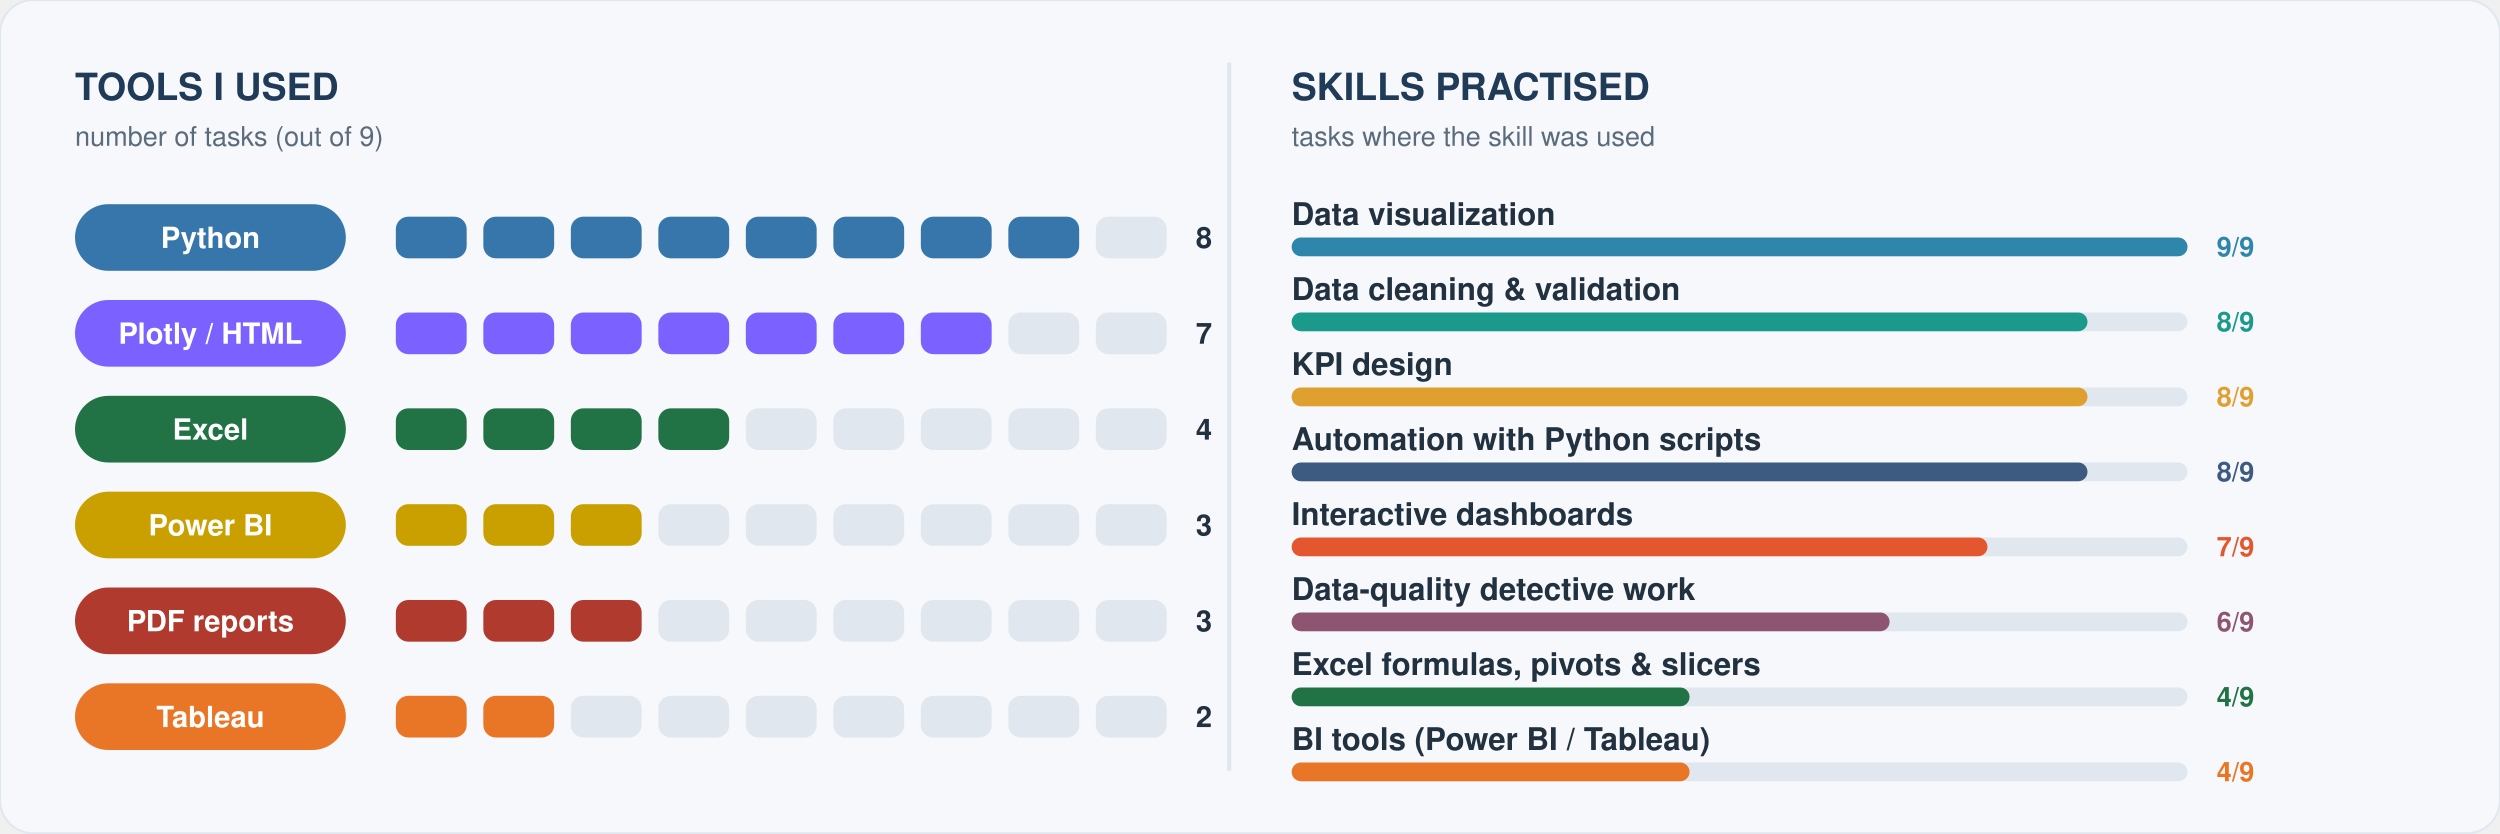
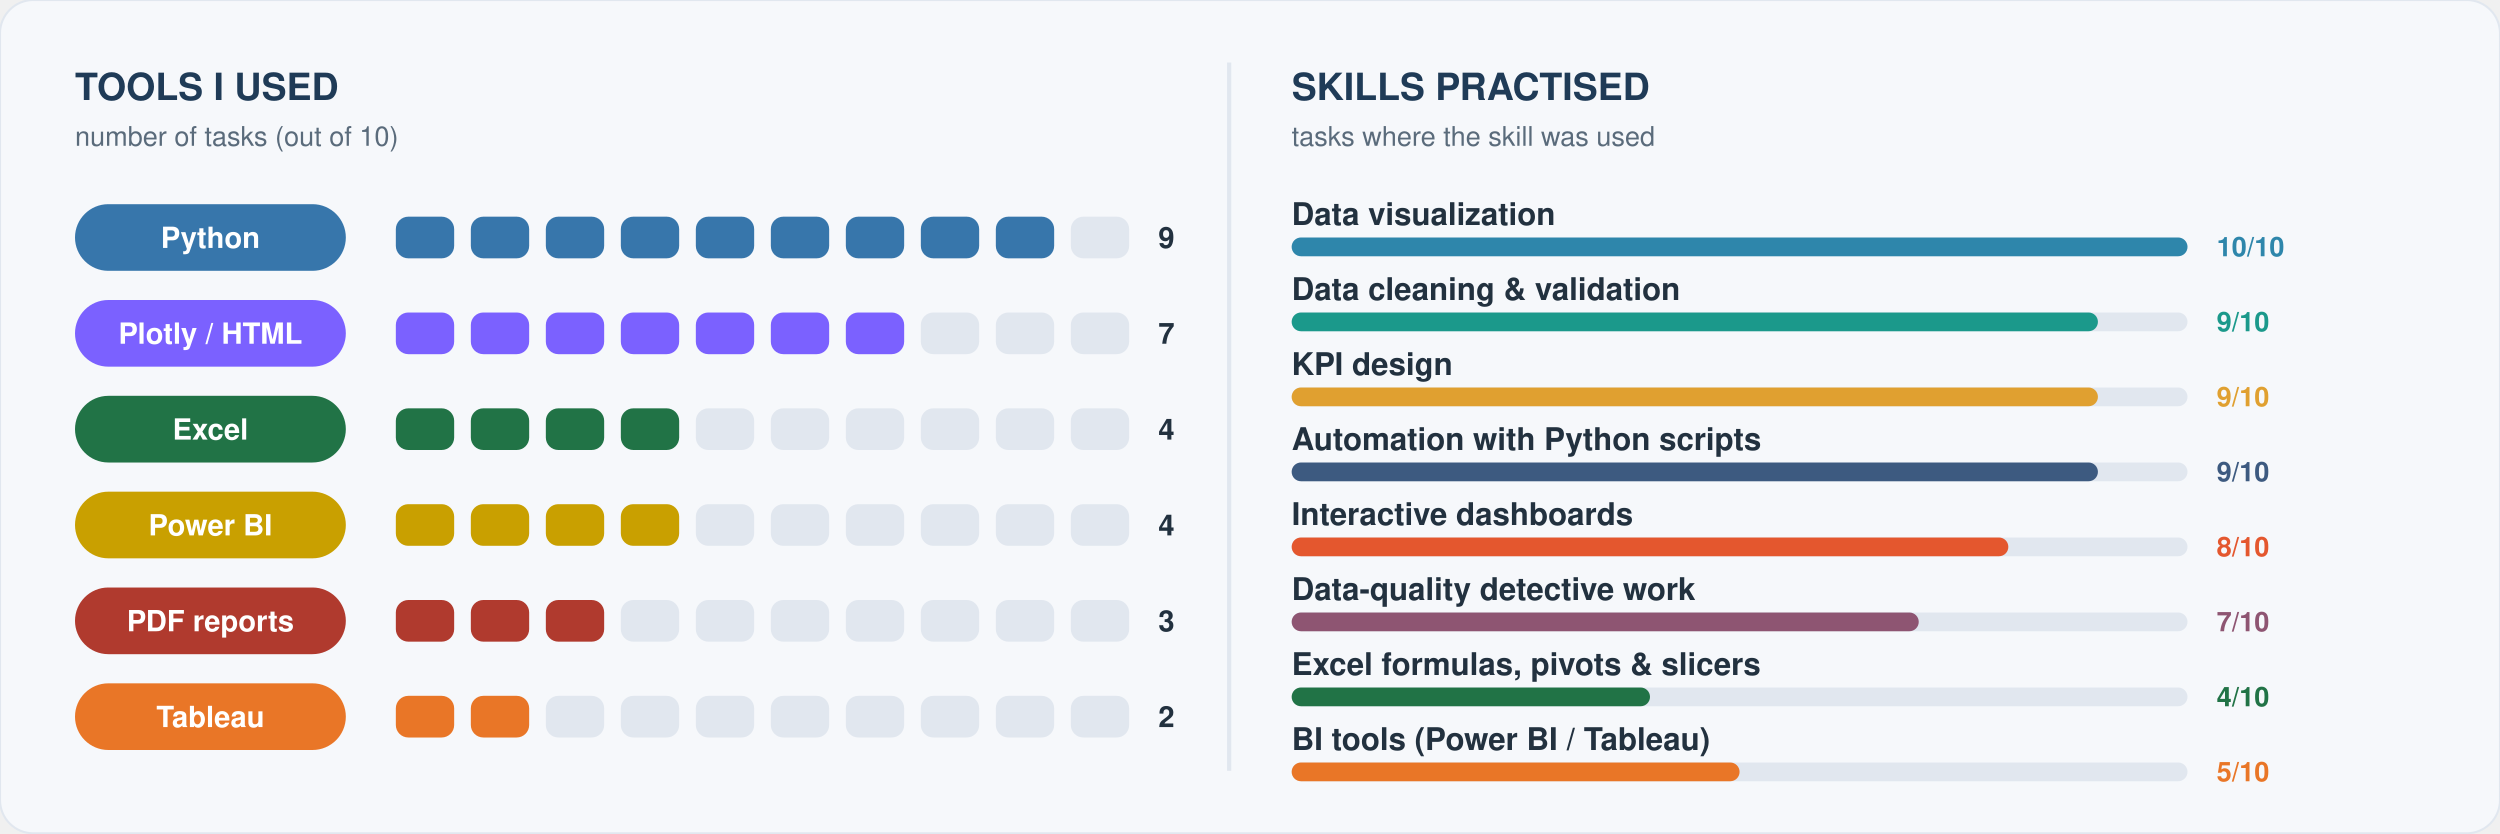
<svg xmlns="http://www.w3.org/2000/svg" width="1200" height="400" viewBox="0 0 1200 400" role="img" aria-label="Tools and skills used across the tasks">
  <g font-family="Segoe UI, Helvetica, Arial, sans-serif">
    <rect width="1200" height="400" rx="16" fill="#F6F8FB" stroke="#E1E7EF" />
    <text x="36" y="48" fill="#1F3B57" font-size="18" font-weight="800">TOOLS I USED</text>
-     <text x="36" y="70" fill="#5A6B7B" font-size="13">number of tasks (out of 9)</text>
+     <text x="36" y="70" fill="#5A6B7B" font-size="13">number of tasks (out of 10)</text>
    <rect x="36" y="98" width="130" height="32" rx="16" fill="#3776AB" />
    <text x="101" y="119" fill="#fff" font-size="14" font-weight="700" text-anchor="middle">Python</text>
-     <rect x="190" y="104" width="34" height="20" rx="6" fill="#3776AB" />
-     <rect x="232" y="104" width="34" height="20" rx="6" fill="#3776AB" />
-     <rect x="274" y="104" width="34" height="20" rx="6" fill="#3776AB" />
-     <rect x="316" y="104" width="34" height="20" rx="6" fill="#3776AB" />
-     <rect x="358" y="104" width="34" height="20" rx="6" fill="#3776AB" />
-     <rect x="400" y="104" width="34" height="20" rx="6" fill="#3776AB" />
-     <rect x="442" y="104" width="34" height="20" rx="6" fill="#3776AB" />
-     <rect x="484" y="104" width="34" height="20" rx="6" fill="#3776AB" />
-     <rect x="526" y="104" width="34" height="20" rx="6" fill="#E1E7EF" />
-     <text x="574" y="119" fill="#22313F" font-size="14" font-weight="700">8</text>
+     <rect x="190" y="104" width="28" height="20" rx="6" fill="#3776AB" />
+     <rect x="226" y="104" width="28" height="20" rx="6" fill="#3776AB" />
+     <rect x="262" y="104" width="28" height="20" rx="6" fill="#3776AB" />
+     <rect x="298" y="104" width="28" height="20" rx="6" fill="#3776AB" />
+     <rect x="334" y="104" width="28" height="20" rx="6" fill="#3776AB" />
+     <rect x="370" y="104" width="28" height="20" rx="6" fill="#3776AB" />
+     <rect x="406" y="104" width="28" height="20" rx="6" fill="#3776AB" />
+     <rect x="442" y="104" width="28" height="20" rx="6" fill="#3776AB" />
+     <rect x="478" y="104" width="28" height="20" rx="6" fill="#3776AB" />
+     <rect x="514" y="104" width="28" height="20" rx="6" fill="#E1E7EF" />
+     <text x="556" y="119" fill="#22313F" font-size="14" font-weight="700">9</text>
    <rect x="36" y="144" width="130" height="32" rx="16" fill="#7B61FF" />
    <text x="101" y="165" fill="#fff" font-size="14" font-weight="700" text-anchor="middle">Plotly / HTML</text>
-     <rect x="190" y="150" width="34" height="20" rx="6" fill="#7B61FF" />
-     <rect x="232" y="150" width="34" height="20" rx="6" fill="#7B61FF" />
-     <rect x="274" y="150" width="34" height="20" rx="6" fill="#7B61FF" />
-     <rect x="316" y="150" width="34" height="20" rx="6" fill="#7B61FF" />
-     <rect x="358" y="150" width="34" height="20" rx="6" fill="#7B61FF" />
-     <rect x="400" y="150" width="34" height="20" rx="6" fill="#7B61FF" />
-     <rect x="442" y="150" width="34" height="20" rx="6" fill="#7B61FF" />
-     <rect x="484" y="150" width="34" height="20" rx="6" fill="#E1E7EF" />
-     <rect x="526" y="150" width="34" height="20" rx="6" fill="#E1E7EF" />
-     <text x="574" y="165" fill="#22313F" font-size="14" font-weight="700">7</text>
+     <rect x="190" y="150" width="28" height="20" rx="6" fill="#7B61FF" />
+     <rect x="226" y="150" width="28" height="20" rx="6" fill="#7B61FF" />
+     <rect x="262" y="150" width="28" height="20" rx="6" fill="#7B61FF" />
+     <rect x="298" y="150" width="28" height="20" rx="6" fill="#7B61FF" />
+     <rect x="334" y="150" width="28" height="20" rx="6" fill="#7B61FF" />
+     <rect x="370" y="150" width="28" height="20" rx="6" fill="#7B61FF" />
+     <rect x="406" y="150" width="28" height="20" rx="6" fill="#7B61FF" />
+     <rect x="442" y="150" width="28" height="20" rx="6" fill="#E1E7EF" />
+     <rect x="478" y="150" width="28" height="20" rx="6" fill="#E1E7EF" />
+     <rect x="514" y="150" width="28" height="20" rx="6" fill="#E1E7EF" />
+     <text x="556" y="165" fill="#22313F" font-size="14" font-weight="700">7</text>
    <rect x="36" y="190" width="130" height="32" rx="16" fill="#217346" />
    <text x="101" y="211" fill="#fff" font-size="14" font-weight="700" text-anchor="middle">Excel</text>
-     <rect x="190" y="196" width="34" height="20" rx="6" fill="#217346" />
-     <rect x="232" y="196" width="34" height="20" rx="6" fill="#217346" />
-     <rect x="274" y="196" width="34" height="20" rx="6" fill="#217346" />
-     <rect x="316" y="196" width="34" height="20" rx="6" fill="#217346" />
-     <rect x="358" y="196" width="34" height="20" rx="6" fill="#E1E7EF" />
-     <rect x="400" y="196" width="34" height="20" rx="6" fill="#E1E7EF" />
-     <rect x="442" y="196" width="34" height="20" rx="6" fill="#E1E7EF" />
-     <rect x="484" y="196" width="34" height="20" rx="6" fill="#E1E7EF" />
-     <rect x="526" y="196" width="34" height="20" rx="6" fill="#E1E7EF" />
-     <text x="574" y="211" fill="#22313F" font-size="14" font-weight="700">4</text>
+     <rect x="190" y="196" width="28" height="20" rx="6" fill="#217346" />
+     <rect x="226" y="196" width="28" height="20" rx="6" fill="#217346" />
+     <rect x="262" y="196" width="28" height="20" rx="6" fill="#217346" />
+     <rect x="298" y="196" width="28" height="20" rx="6" fill="#217346" />
+     <rect x="334" y="196" width="28" height="20" rx="6" fill="#E1E7EF" />
+     <rect x="370" y="196" width="28" height="20" rx="6" fill="#E1E7EF" />
+     <rect x="406" y="196" width="28" height="20" rx="6" fill="#E1E7EF" />
+     <rect x="442" y="196" width="28" height="20" rx="6" fill="#E1E7EF" />
+     <rect x="478" y="196" width="28" height="20" rx="6" fill="#E1E7EF" />
+     <rect x="514" y="196" width="28" height="20" rx="6" fill="#E1E7EF" />
+     <text x="556" y="211" fill="#22313F" font-size="14" font-weight="700">4</text>
    <rect x="36" y="236" width="130" height="32" rx="16" fill="#C9A000" />
    <text x="101" y="257" fill="#fff" font-size="14" font-weight="700" text-anchor="middle">Power BI</text>
-     <rect x="190" y="242" width="34" height="20" rx="6" fill="#C9A000" />
-     <rect x="232" y="242" width="34" height="20" rx="6" fill="#C9A000" />
-     <rect x="274" y="242" width="34" height="20" rx="6" fill="#C9A000" />
-     <rect x="316" y="242" width="34" height="20" rx="6" fill="#E1E7EF" />
-     <rect x="358" y="242" width="34" height="20" rx="6" fill="#E1E7EF" />
-     <rect x="400" y="242" width="34" height="20" rx="6" fill="#E1E7EF" />
-     <rect x="442" y="242" width="34" height="20" rx="6" fill="#E1E7EF" />
-     <rect x="484" y="242" width="34" height="20" rx="6" fill="#E1E7EF" />
-     <rect x="526" y="242" width="34" height="20" rx="6" fill="#E1E7EF" />
-     <text x="574" y="257" fill="#22313F" font-size="14" font-weight="700">3</text>
+     <rect x="190" y="242" width="28" height="20" rx="6" fill="#C9A000" />
+     <rect x="226" y="242" width="28" height="20" rx="6" fill="#C9A000" />
+     <rect x="262" y="242" width="28" height="20" rx="6" fill="#C9A000" />
+     <rect x="298" y="242" width="28" height="20" rx="6" fill="#C9A000" />
+     <rect x="334" y="242" width="28" height="20" rx="6" fill="#E1E7EF" />
+     <rect x="370" y="242" width="28" height="20" rx="6" fill="#E1E7EF" />
+     <rect x="406" y="242" width="28" height="20" rx="6" fill="#E1E7EF" />
+     <rect x="442" y="242" width="28" height="20" rx="6" fill="#E1E7EF" />
+     <rect x="478" y="242" width="28" height="20" rx="6" fill="#E1E7EF" />
+     <rect x="514" y="242" width="28" height="20" rx="6" fill="#E1E7EF" />
+     <text x="556" y="257" fill="#22313F" font-size="14" font-weight="700">4</text>
    <rect x="36" y="282" width="130" height="32" rx="16" fill="#B03A2E" />
    <text x="101" y="303" fill="#fff" font-size="14" font-weight="700" text-anchor="middle">PDF reports</text>
-     <rect x="190" y="288" width="34" height="20" rx="6" fill="#B03A2E" />
-     <rect x="232" y="288" width="34" height="20" rx="6" fill="#B03A2E" />
-     <rect x="274" y="288" width="34" height="20" rx="6" fill="#B03A2E" />
-     <rect x="316" y="288" width="34" height="20" rx="6" fill="#E1E7EF" />
-     <rect x="358" y="288" width="34" height="20" rx="6" fill="#E1E7EF" />
-     <rect x="400" y="288" width="34" height="20" rx="6" fill="#E1E7EF" />
-     <rect x="442" y="288" width="34" height="20" rx="6" fill="#E1E7EF" />
-     <rect x="484" y="288" width="34" height="20" rx="6" fill="#E1E7EF" />
-     <rect x="526" y="288" width="34" height="20" rx="6" fill="#E1E7EF" />
-     <text x="574" y="303" fill="#22313F" font-size="14" font-weight="700">3</text>
+     <rect x="190" y="288" width="28" height="20" rx="6" fill="#B03A2E" />
+     <rect x="226" y="288" width="28" height="20" rx="6" fill="#B03A2E" />
+     <rect x="262" y="288" width="28" height="20" rx="6" fill="#B03A2E" />
+     <rect x="298" y="288" width="28" height="20" rx="6" fill="#E1E7EF" />
+     <rect x="334" y="288" width="28" height="20" rx="6" fill="#E1E7EF" />
+     <rect x="370" y="288" width="28" height="20" rx="6" fill="#E1E7EF" />
+     <rect x="406" y="288" width="28" height="20" rx="6" fill="#E1E7EF" />
+     <rect x="442" y="288" width="28" height="20" rx="6" fill="#E1E7EF" />
+     <rect x="478" y="288" width="28" height="20" rx="6" fill="#E1E7EF" />
+     <rect x="514" y="288" width="28" height="20" rx="6" fill="#E1E7EF" />
+     <text x="556" y="303" fill="#22313F" font-size="14" font-weight="700">3</text>
    <rect x="36" y="328" width="130" height="32" rx="16" fill="#E97627" />
    <text x="101" y="349" fill="#fff" font-size="14" font-weight="700" text-anchor="middle">Tableau</text>
-     <rect x="190" y="334" width="34" height="20" rx="6" fill="#E97627" />
-     <rect x="232" y="334" width="34" height="20" rx="6" fill="#E97627" />
-     <rect x="274" y="334" width="34" height="20" rx="6" fill="#E1E7EF" />
-     <rect x="316" y="334" width="34" height="20" rx="6" fill="#E1E7EF" />
-     <rect x="358" y="334" width="34" height="20" rx="6" fill="#E1E7EF" />
-     <rect x="400" y="334" width="34" height="20" rx="6" fill="#E1E7EF" />
-     <rect x="442" y="334" width="34" height="20" rx="6" fill="#E1E7EF" />
-     <rect x="484" y="334" width="34" height="20" rx="6" fill="#E1E7EF" />
-     <rect x="526" y="334" width="34" height="20" rx="6" fill="#E1E7EF" />
-     <text x="574" y="349" fill="#22313F" font-size="14" font-weight="700">2</text>
+     <rect x="190" y="334" width="28" height="20" rx="6" fill="#E97627" />
+     <rect x="226" y="334" width="28" height="20" rx="6" fill="#E97627" />
+     <rect x="262" y="334" width="28" height="20" rx="6" fill="#E1E7EF" />
+     <rect x="298" y="334" width="28" height="20" rx="6" fill="#E1E7EF" />
+     <rect x="334" y="334" width="28" height="20" rx="6" fill="#E1E7EF" />
+     <rect x="370" y="334" width="28" height="20" rx="6" fill="#E1E7EF" />
+     <rect x="406" y="334" width="28" height="20" rx="6" fill="#E1E7EF" />
+     <rect x="442" y="334" width="28" height="20" rx="6" fill="#E1E7EF" />
+     <rect x="478" y="334" width="28" height="20" rx="6" fill="#E1E7EF" />
+     <rect x="514" y="334" width="28" height="20" rx="6" fill="#E1E7EF" />
+     <text x="556" y="349" fill="#22313F" font-size="14" font-weight="700">2</text>
    <line x1="590" y1="30" x2="590" y2="370" stroke="#E1E7EF" stroke-width="2" />
    <text x="620" y="48" fill="#1F3B57" font-size="18" font-weight="800">SKILLS PRACTISED</text>
    <text x="620" y="70" fill="#5A6B7B" font-size="13">tasks where the skill was used</text>
    <text x="620" y="108" fill="#22313F" font-size="15" font-weight="600">Data visualization</text>
    <rect x="620" y="114" width="430" height="9" rx="4.5" fill="#E1E7EF" />
    <rect x="620" y="114" width="430" height="9" rx="4.5" fill="#2E86AB" />
-     <text x="1064" y="123" fill="#2E86AB" font-size="13" font-weight="800">9/9</text>
+     <text x="1064" y="123" fill="#2E86AB" font-size="13" font-weight="800">10/10</text>
    <text x="620" y="144" fill="#22313F" font-size="15" font-weight="600">Data cleaning &amp; validation</text>
    <rect x="620" y="150" width="430" height="9" rx="4.5" fill="#E1E7EF" />
-     <rect x="620" y="150" width="382" height="9" rx="4.5" fill="#1B998B" />
-     <text x="1064" y="159" fill="#1B998B" font-size="13" font-weight="800">8/9</text>
+     <rect x="620" y="150" width="387" height="9" rx="4.5" fill="#1B998B" />
+     <text x="1064" y="159" fill="#1B998B" font-size="13" font-weight="800">9/10</text>
    <text x="620" y="180" fill="#22313F" font-size="15" font-weight="600">KPI design</text>
    <rect x="620" y="186" width="430" height="9" rx="4.5" fill="#E1E7EF" />
-     <rect x="620" y="186" width="382" height="9" rx="4.5" fill="#E0A030" />
-     <text x="1064" y="195" fill="#E0A030" font-size="13" font-weight="800">8/9</text>
+     <rect x="620" y="186" width="387" height="9" rx="4.5" fill="#E0A030" />
+     <text x="1064" y="195" fill="#E0A030" font-size="13" font-weight="800">9/10</text>
    <text x="620" y="216" fill="#22313F" font-size="15" font-weight="600">Automation with Python scripts</text>
    <rect x="620" y="222" width="430" height="9" rx="4.5" fill="#E1E7EF" />
-     <rect x="620" y="222" width="382" height="9" rx="4.5" fill="#3D5A80" />
-     <text x="1064" y="231" fill="#3D5A80" font-size="13" font-weight="800">8/9</text>
+     <rect x="620" y="222" width="387" height="9" rx="4.5" fill="#3D5A80" />
+     <text x="1064" y="231" fill="#3D5A80" font-size="13" font-weight="800">9/10</text>
    <text x="620" y="252" fill="#22313F" font-size="15" font-weight="600">Interactive dashboards</text>
    <rect x="620" y="258" width="430" height="9" rx="4.5" fill="#E1E7EF" />
-     <rect x="620" y="258" width="334" height="9" rx="4.5" fill="#E4572E" />
-     <text x="1064" y="267" fill="#E4572E" font-size="13" font-weight="800">7/9</text>
+     <rect x="620" y="258" width="344" height="9" rx="4.5" fill="#E4572E" />
+     <text x="1064" y="267" fill="#E4572E" font-size="13" font-weight="800">8/10</text>
    <text x="620" y="288" fill="#22313F" font-size="15" font-weight="600">Data-quality detective work</text>
    <rect x="620" y="294" width="430" height="9" rx="4.5" fill="#E1E7EF" />
-     <rect x="620" y="294" width="287" height="9" rx="4.5" fill="#8E5572" />
-     <text x="1064" y="303" fill="#8E5572" font-size="13" font-weight="800">6/9</text>
+     <rect x="620" y="294" width="301" height="9" rx="4.5" fill="#8E5572" />
+     <text x="1064" y="303" fill="#8E5572" font-size="13" font-weight="800">7/10</text>
    <text x="620" y="324" fill="#22313F" font-size="15" font-weight="600">Excel formulas, pivots &amp; slicers</text>
    <rect x="620" y="330" width="430" height="9" rx="4.5" fill="#E1E7EF" />
-     <rect x="620" y="330" width="191" height="9" rx="4.5" fill="#217346" />
-     <text x="1064" y="339" fill="#217346" font-size="13" font-weight="800">4/9</text>
+     <rect x="620" y="330" width="172" height="9" rx="4.5" fill="#217346" />
+     <text x="1064" y="339" fill="#217346" font-size="13" font-weight="800">4/10</text>
    <text x="620" y="360" fill="#22313F" font-size="15" font-weight="600">BI tools (Power BI / Tableau)</text>
    <rect x="620" y="366" width="430" height="9" rx="4.5" fill="#E1E7EF" />
-     <rect x="620" y="366" width="191" height="9" rx="4.5" fill="#E97627" />
-     <text x="1064" y="375" fill="#E97627" font-size="13" font-weight="800">4/9</text>
+     <rect x="620" y="366" width="215" height="9" rx="4.5" fill="#E97627" />
+     <text x="1064" y="375" fill="#E97627" font-size="13" font-weight="800">5/10</text>
  </g>
</svg>
